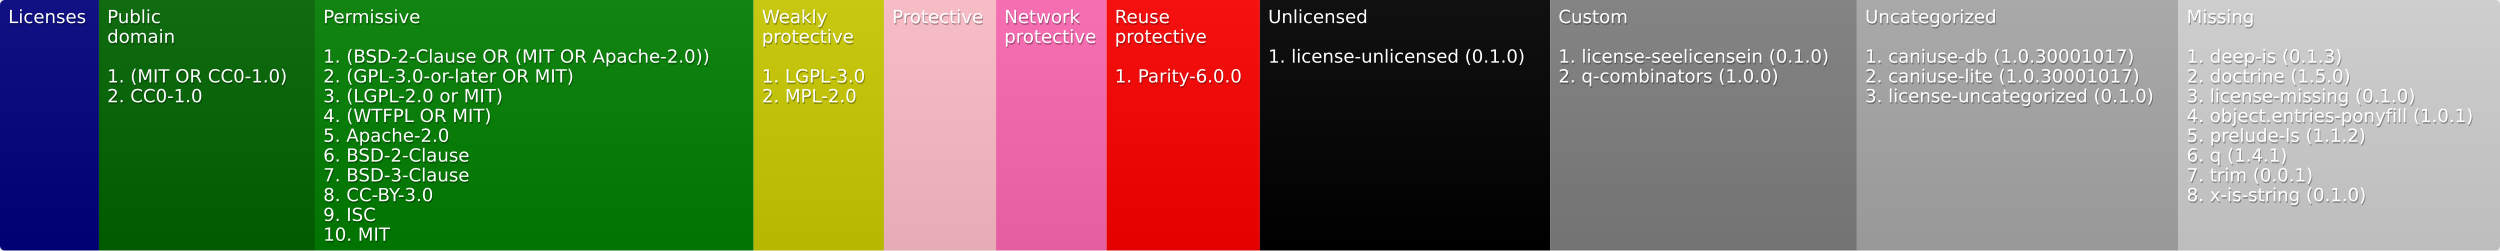
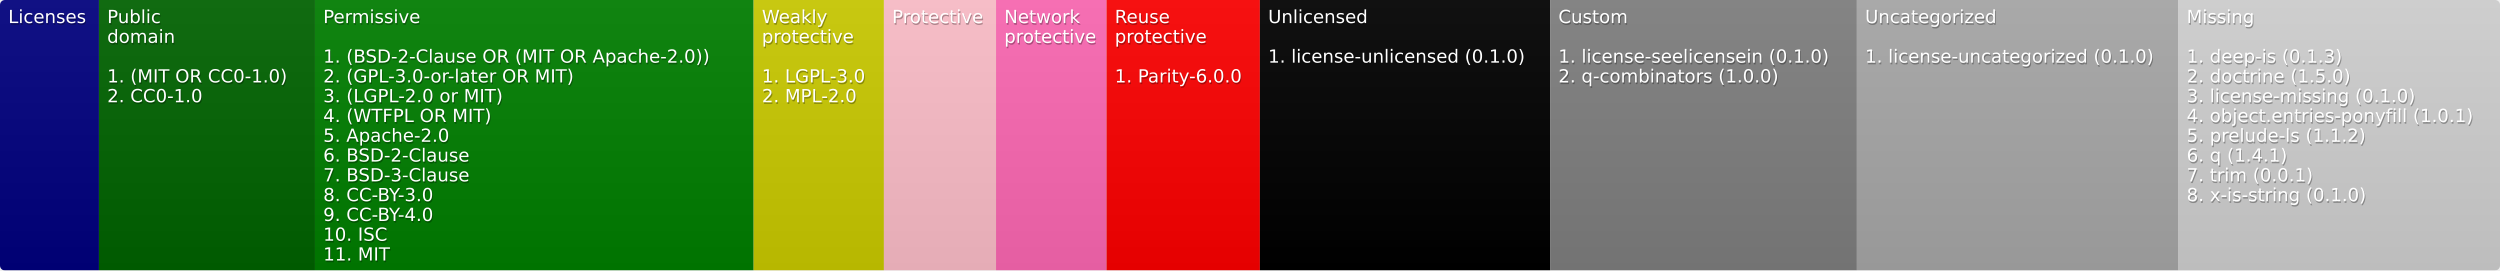
- <svg xmlns="http://www.w3.org/2000/svg" width="1516" height="152">
+ <svg xmlns="http://www.w3.org/2000/svg" width="1516" height="164">
  <defs>
    <linearGradient id="smooth" x2="0" y2="100%">
      <stop offset="0" stop-color="#aaa" stop-opacity=".1" />
      <stop offset="1" stop-opacity=".1" />
    </linearGradient>
    <style>text{font-size:11px;font-family:Verdana,DejaVu Sans,Geneva,sans-serif}text.shadow{fill:#010101;fill-opacity:.3}text.high{fill:#fff}</style>
    <mask id="round">
      <rect width="100%" height="100%" rx="3" fill="#fff" />
    </mask>
  </defs>
  <g id="bg" mask="url(#round)">
-     <path fill="navy" d="M0 0h60v152H0z" />
-     <path fill="#006400" d="M60 0h131v152H60z" />
-     <path fill="green" d="M191 0h266v152H191z" />
-     <path fill="#cc0" d="M457 0h79v152h-79z" />
-     <path fill="pink" d="M536 0h68v152h-68z" />
-     <path fill="#ff69b4" d="M604 0h67v152h-67z" />
-     <path fill="red" d="M671 0h93v152h-93z" />
-     <path d="M764 0h176v152H764z" />
-     <path fill="gray" d="M940 0h186v152H940z" />
-     <path fill="#a9a9a9" d="M1126 0h195v152h-195z" />
-     <path fill="#d3d3d3" d="M1321 0h195v152h-195z" />
-     <path fill="url(#smooth)" d="M0 0h1516v152H0z" />
+     <path fill="navy" d="M0 0h60v164H0z" />
+     <path fill="#006400" d="M60 0h131v164H60z" />
+     <path fill="green" d="M191 0h266v164H191z" />
+     <path fill="#cc0" d="M457 0h79v164h-79z" />
+     <path fill="pink" d="M536 0h68v164h-68z" />
+     <path fill="#ff69b4" d="M604 0h67v164h-67z" />
+     <path fill="red" d="M671 0h93v164h-93z" />
+     <path d="M764 0h176v164H764z" />
+     <path fill="gray" d="M940 0h186v164H940z" />
+     <path fill="#a9a9a9" d="M1126 0h195v164h-195z" />
+     <path fill="#d3d3d3" d="M1321 0h195v164h-195z" />
+     <path fill="url(#smooth)" d="M0 0h1516v164H0z" />
  </g>
  <g id="fg">
    <text class="shadow" x="5.5" y="15">Licenses</text>
    <text class="high" x="5" y="14">Licenses</text>
    <text class="shadow" x="65.5" y="15">Public</text>
    <text class="high" x="65" y="14">Public</text>
    <text class="shadow" x="65.5" y="27">domain</text>
    <text class="high" x="65" y="26">domain</text>
    <text class="shadow" x="65.5" y="51">1. (MIT OR CC0-1.0)</text>
    <text class="high" x="65" y="50">1. (MIT OR CC0-1.0)</text>
    <text class="shadow" x="65.5" y="63">2. CC0-1.0</text>
    <text class="high" x="65" y="62">2. CC0-1.0</text>
    <text class="shadow" x="196.5" y="15">Permissive</text>
    <text class="high" x="196" y="14">Permissive</text>
    <text class="shadow" x="196.5" y="39">1. (BSD-2-Clause OR (MIT OR Apache-2.0))</text>
    <text class="high" x="196" y="38">1. (BSD-2-Clause OR (MIT OR Apache-2.0))</text>
    <text class="shadow" x="196.5" y="51">2. (GPL-3.0-or-later OR MIT)</text>
    <text class="high" x="196" y="50">2. (GPL-3.0-or-later OR MIT)</text>
    <text class="shadow" x="196.5" y="63">3. (LGPL-2.0 or MIT)</text>
    <text class="high" x="196" y="62">3. (LGPL-2.0 or MIT)</text>
    <text class="shadow" x="196.5" y="75">4. (WTFPL OR MIT)</text>
    <text class="high" x="196" y="74">4. (WTFPL OR MIT)</text>
    <text class="shadow" x="196.5" y="87">5. Apache-2.0</text>
    <text class="high" x="196" y="86">5. Apache-2.0</text>
    <text class="shadow" x="196.5" y="99">6. BSD-2-Clause</text>
    <text class="high" x="196" y="98">6. BSD-2-Clause</text>
    <text class="shadow" x="196.5" y="111">7. BSD-3-Clause</text>
    <text class="high" x="196" y="110">7. BSD-3-Clause</text>
    <text class="shadow" x="196.5" y="123">8. CC-BY-3.0</text>
    <text class="high" x="196" y="122">8. CC-BY-3.0</text>
-     <text class="shadow" x="196.5" y="135">9. ISC</text>
-     <text class="high" x="196" y="134">9. ISC</text>
-     <text class="shadow" x="196.5" y="147">10. MIT</text>
-     <text class="high" x="196" y="146">10. MIT</text>
+     <text class="shadow" x="196.5" y="135">9. CC-BY-4.0</text>
+     <text class="high" x="196" y="134">9. CC-BY-4.0</text>
+     <text class="shadow" x="196.5" y="147">10. ISC</text>
+     <text class="high" x="196" y="146">10. ISC</text>
+     <text class="shadow" x="196.5" y="159">11. MIT</text>
+     <text class="high" x="196" y="158">11. MIT</text>
    <text class="shadow" x="462.5" y="15">Weakly</text>
    <text class="high" x="462" y="14">Weakly</text>
    <text class="shadow" x="462.5" y="27">protective</text>
    <text class="high" x="462" y="26">protective</text>
    <text class="shadow" x="462.5" y="51">1. LGPL-3.0</text>
    <text class="high" x="462" y="50">1. LGPL-3.0</text>
    <text class="shadow" x="462.5" y="63">2. MPL-2.0</text>
    <text class="high" x="462" y="62">2. MPL-2.0</text>
    <text class="shadow" x="541.5" y="15">Protective</text>
    <text class="high" x="541" y="14">Protective</text>
    <text class="shadow" x="609.5" y="15">Network</text>
    <text class="high" x="609" y="14">Network</text>
    <text class="shadow" x="609.5" y="27">protective</text>
    <text class="high" x="609" y="26">protective</text>
    <text class="shadow" x="676.5" y="15">Reuse</text>
    <text class="high" x="676" y="14">Reuse</text>
    <text class="shadow" x="676.5" y="27">protective</text>
    <text class="high" x="676" y="26">protective</text>
    <text class="shadow" x="676.5" y="51">1. Parity-6.0.0</text>
    <text class="high" x="676" y="50">1. Parity-6.0.0</text>
    <text class="shadow" x="769.5" y="15">Unlicensed</text>
    <text class="high" x="769" y="14">Unlicensed</text>
    <text class="shadow" x="769.5" y="39">1. license-unlicensed (0.1.0)</text>
    <text class="high" x="769" y="38">1. license-unlicensed (0.1.0)</text>
    <text class="shadow" x="945.5" y="15">Custom</text>
    <text class="high" x="945" y="14">Custom</text>
    <text class="shadow" x="945.5" y="39">1. license-seelicensein (0.1.0)</text>
    <text class="high" x="945" y="38">1. license-seelicensein (0.1.0)</text>
    <text class="shadow" x="945.5" y="51">2. q-combinators (1.0.0)</text>
    <text class="high" x="945" y="50">2. q-combinators (1.0.0)</text>
    <text class="shadow" x="1131.5" y="15">Uncategorized</text>
    <text class="high" x="1131" y="14">Uncategorized</text>
-     <text class="shadow" x="1131.5" y="39">1. caniuse-db (1.0.30001017)</text>
-     <text class="high" x="1131" y="38">1. caniuse-db (1.0.30001017)</text>
-     <text class="shadow" x="1131.5" y="51">2. caniuse-lite (1.0.30001017)</text>
-     <text class="high" x="1131" y="50">2. caniuse-lite (1.0.30001017)</text>
-     <text class="shadow" x="1131.5" y="63">3. license-uncategorized (0.1.0)</text>
-     <text class="high" x="1131" y="62">3. license-uncategorized (0.1.0)</text>
+     <text class="shadow" x="1131.5" y="39">1. license-uncategorized (0.1.0)</text>
+     <text class="high" x="1131" y="38">1. license-uncategorized (0.1.0)</text>
    <text class="shadow" x="1326.5" y="15">Missing</text>
    <text class="high" x="1326" y="14">Missing</text>
    <text class="shadow" x="1326.5" y="39">1. deep-is (0.1.3)</text>
    <text class="high" x="1326" y="38">1. deep-is (0.1.3)</text>
    <text class="shadow" x="1326.5" y="51">2. doctrine (1.5.0)</text>
    <text class="high" x="1326" y="50">2. doctrine (1.5.0)</text>
    <text class="shadow" x="1326.5" y="63">3. license-missing (0.1.0)</text>
    <text class="high" x="1326" y="62">3. license-missing (0.1.0)</text>
    <text class="shadow" x="1326.5" y="75">4. object.entries-ponyfill (1.0.1)</text>
    <text class="high" x="1326" y="74">4. object.entries-ponyfill (1.0.1)</text>
    <text class="shadow" x="1326.5" y="87">5. prelude-ls (1.1.2)</text>
    <text class="high" x="1326" y="86">5. prelude-ls (1.1.2)</text>
    <text class="shadow" x="1326.5" y="99">6. q (1.4.1)</text>
    <text class="high" x="1326" y="98">6. q (1.4.1)</text>
    <text class="shadow" x="1326.5" y="111">7. trim (0.0.1)</text>
    <text class="high" x="1326" y="110">7. trim (0.0.1)</text>
    <text class="shadow" x="1326.5" y="123">8. x-is-string (0.1.0)</text>
    <text class="high" x="1326" y="122">8. x-is-string (0.1.0)</text>
  </g>
</svg>
